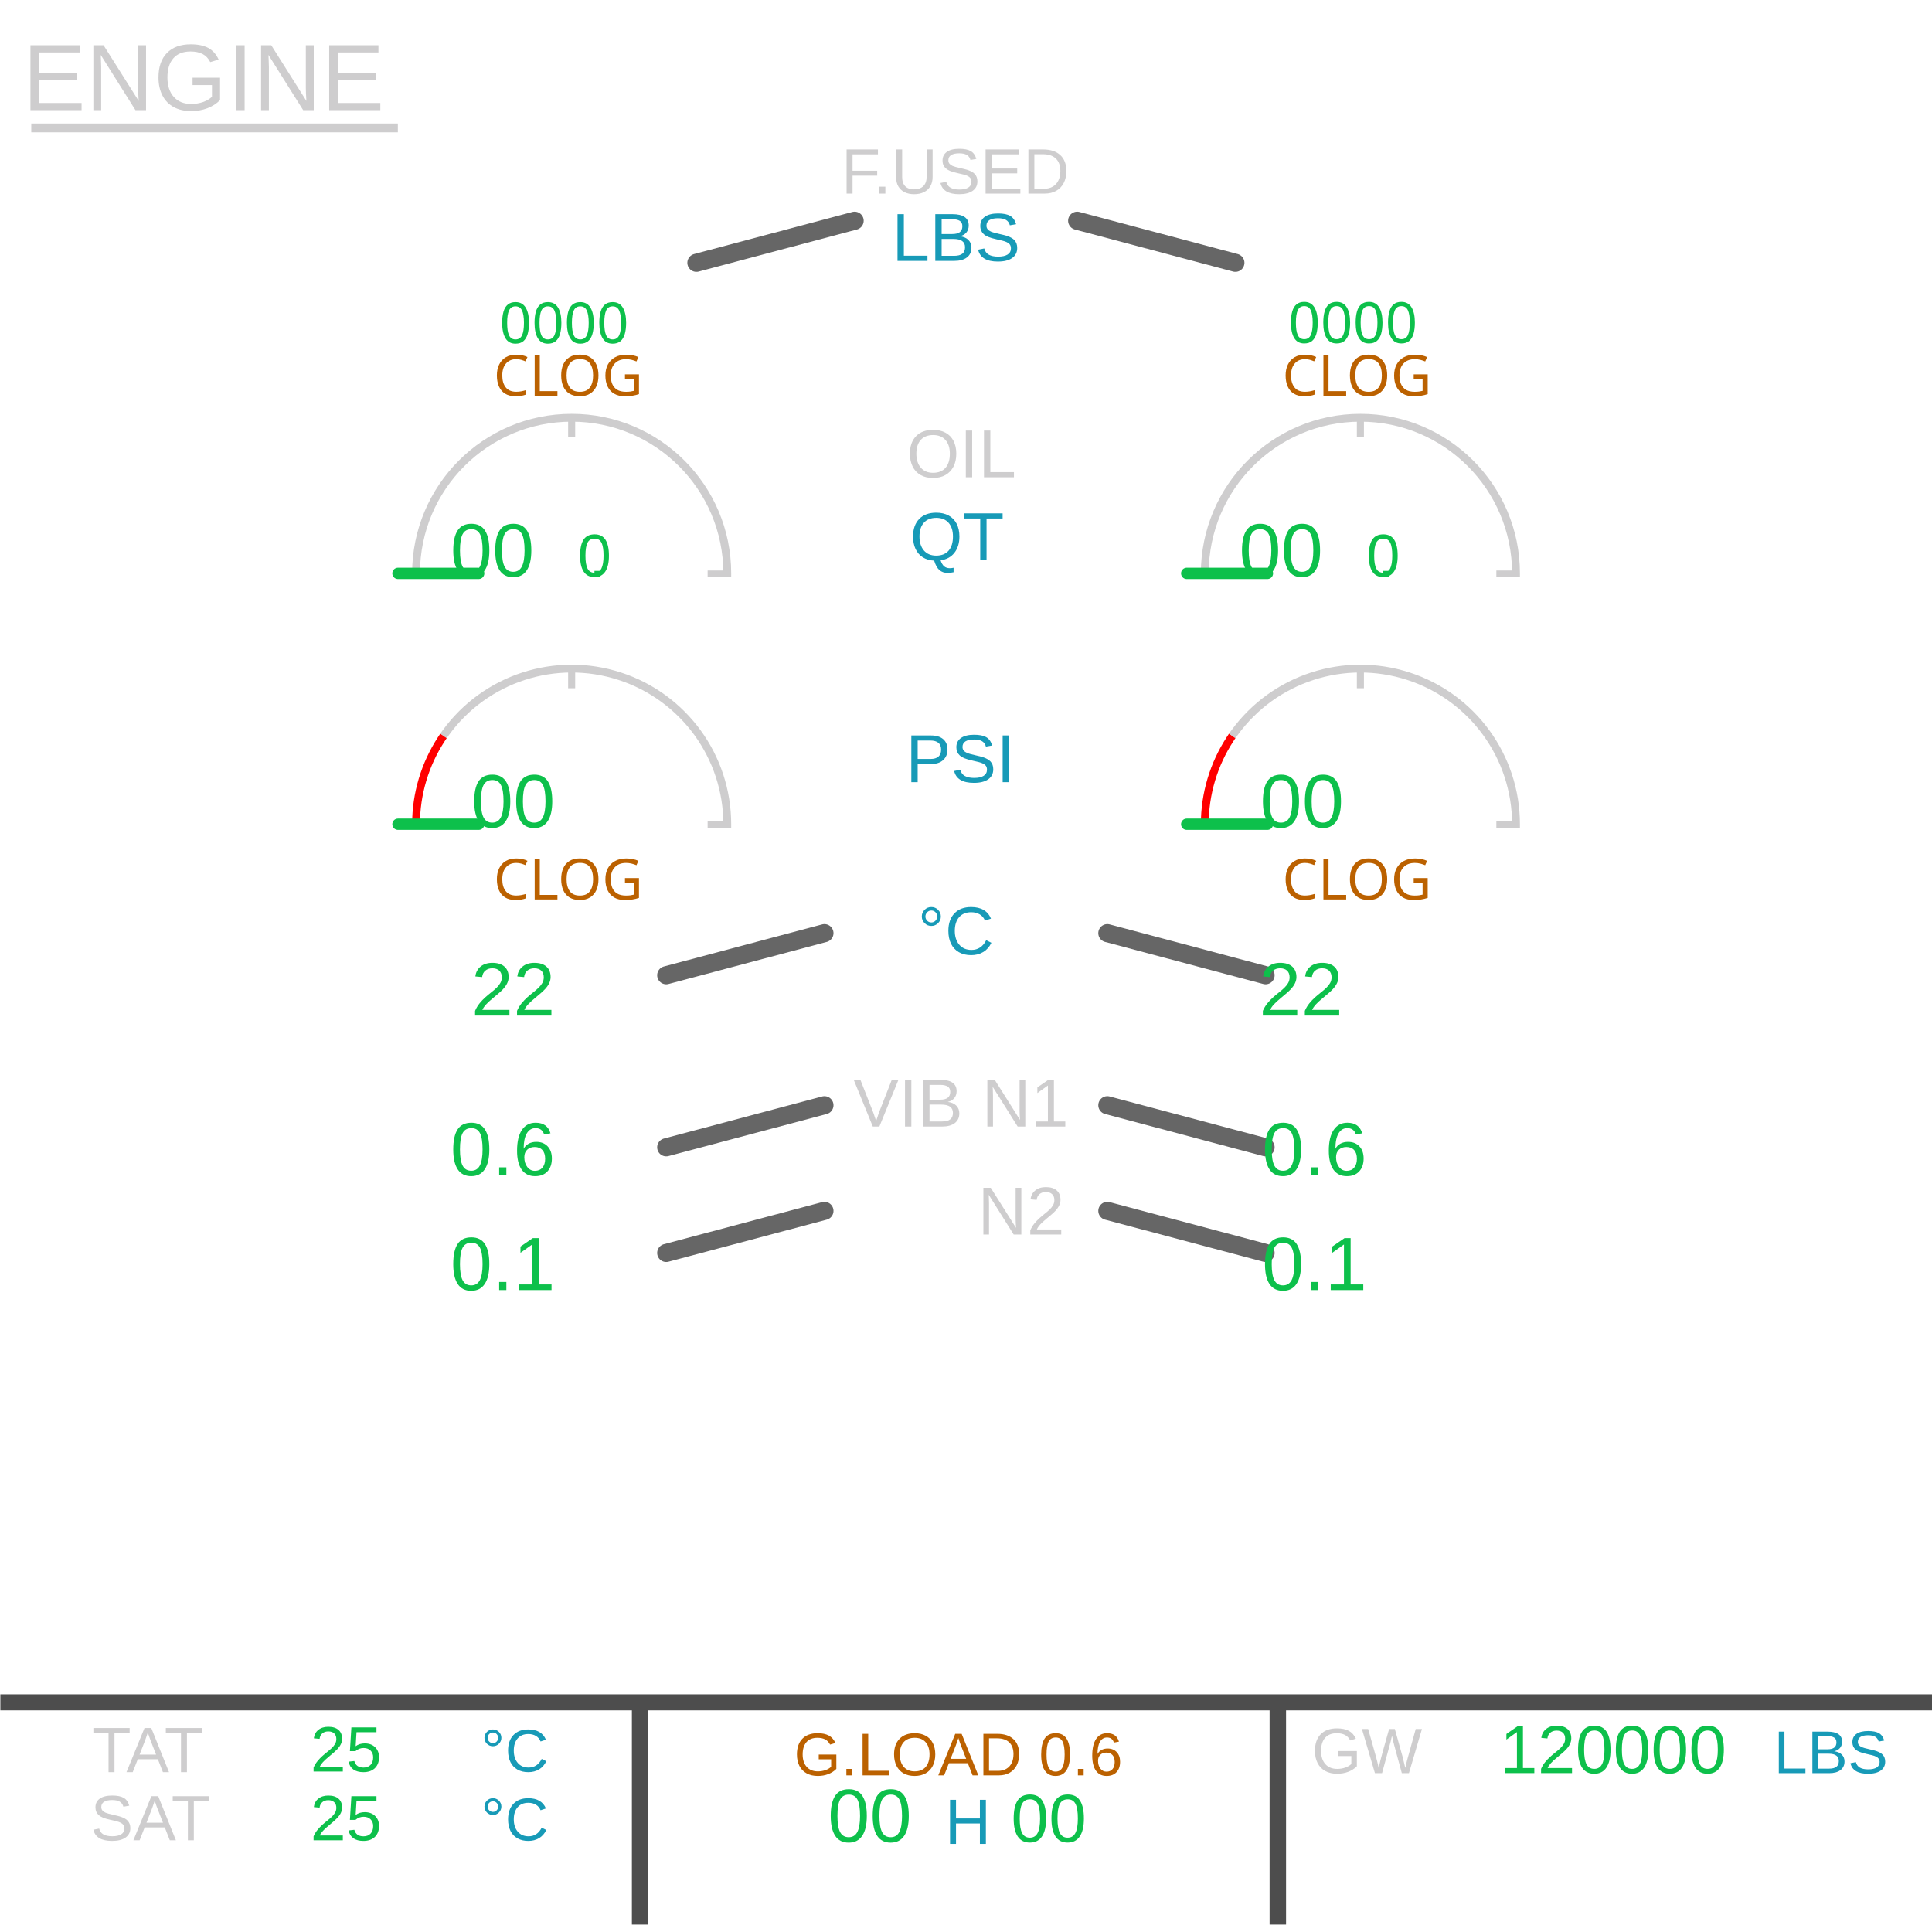
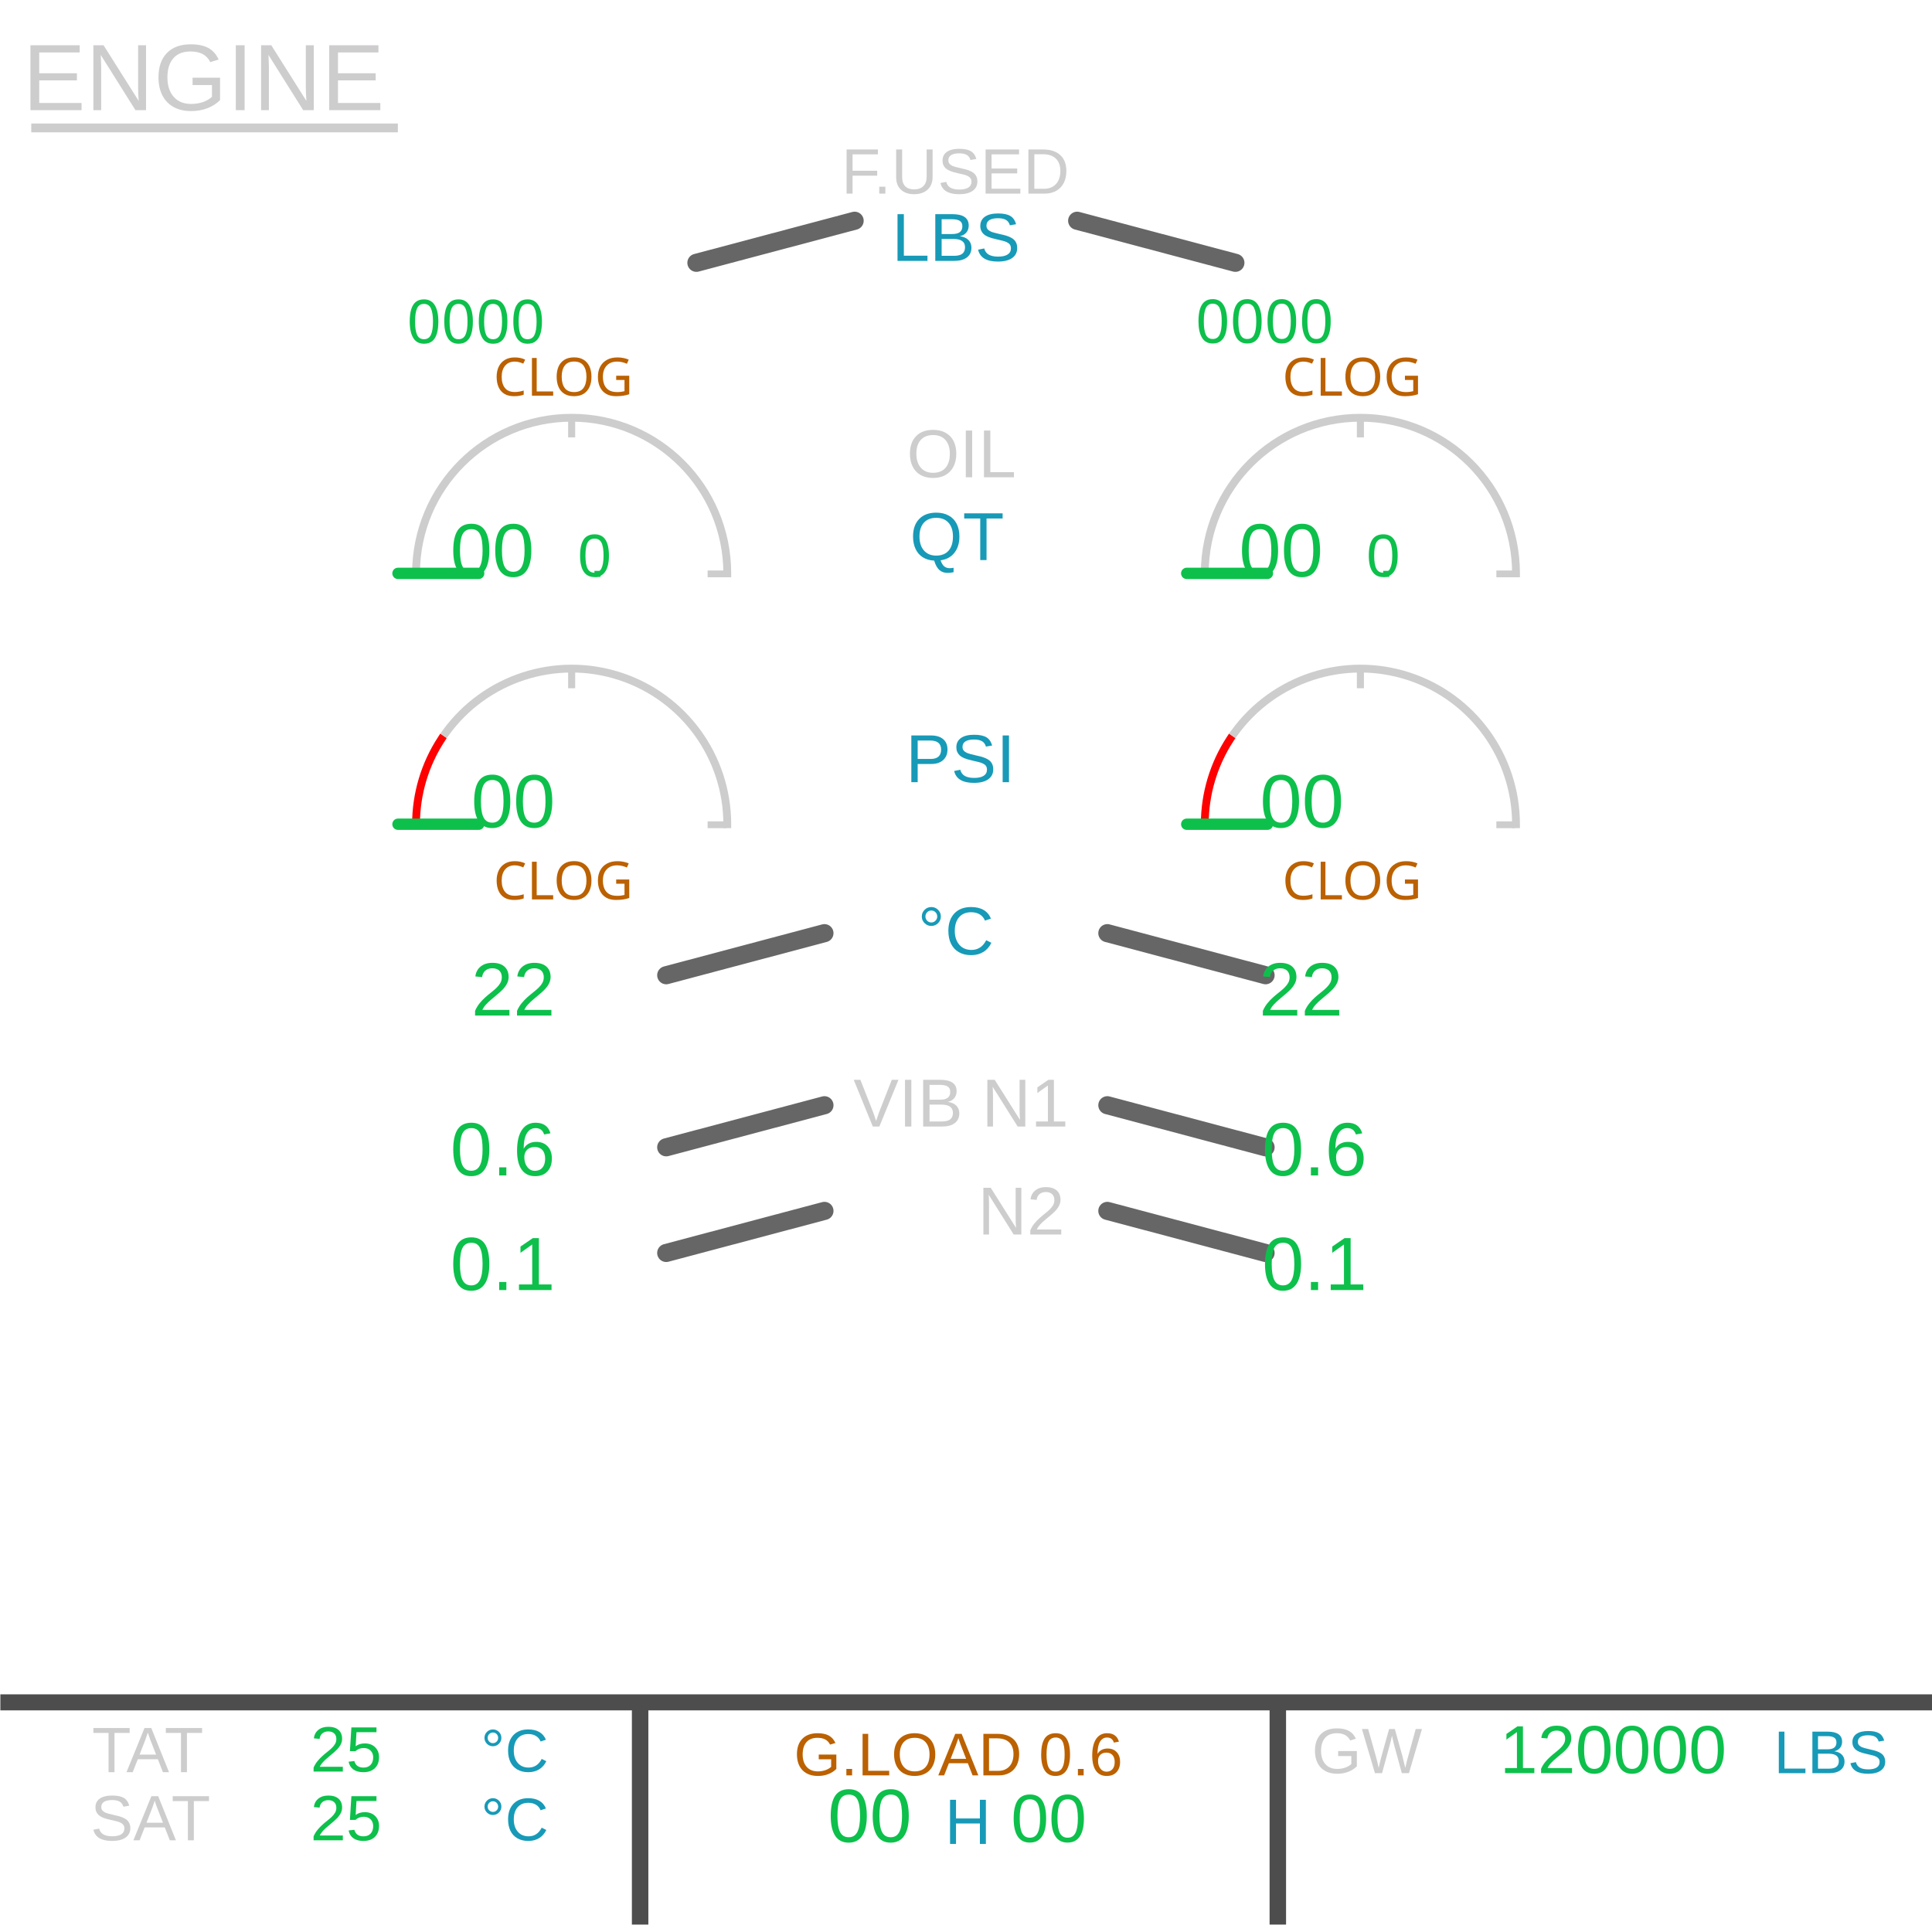
<svg xmlns="http://www.w3.org/2000/svg" width="1024pt" height="1024pt" viewBox="0 0 1024 1024" version="1.1" id="svg2">
  <defs id="defs373" />
  <g id="g913">
    <rect y="898.036" x="0.192" height="8.497" width="1023.902" id="rect3952" style="fill:#4d4d4d;fill-opacity:1" />
    <rect y="902.733" x="334.912" height="117.34" width="8.725" id="rect3956" style="fill:#4d4d4d;fill-opacity:1" />
    <rect style="fill:#4d4d4d;fill-opacity:1" id="rect4168" width="8.725" height="117.34" x="672.912" y="902.733" />
  </g>
  <text xml:space="preserve" style="font-style:normal;font-weight:normal;line-height:0%;font-family:'Liberation Sans';letter-spacing:0px;word-spacing:0px;fill:#179ab7;fill-opacity:1;stroke:none;stroke-width:1px;stroke-linecap:butt;stroke-linejoin:miter;stroke-opacity:1" x="500.752" y="977.318" id="text6232">
    <tspan id="tspan3726-1-4-5-7" x="500.752" y="977.318" style="font-style:normal;font-variant:normal;font-weight:normal;font-stretch:normal;font-size:34px;line-height:1.25;font-family:'Liberation Sans';-inkscape-font-specification:'Liberation Sans';fill:#179ab7;fill-opacity:1">H</tspan>
  </text>
  <text xml:space="preserve" style="font-style:normal;font-weight:normal;line-height:0%;font-family:'Liberation Sans';letter-spacing:0px;word-spacing:0px;fill:#179ab7;fill-opacity:1;stroke:none;stroke-width:1px;stroke-linecap:butt;stroke-linejoin:miter;stroke-opacity:1" x="254.868" y="938.986" id="text6233">
    <tspan id="tspan3726-1-4-5-3" x="254.868" y="938.986" style="font-style:normal;font-variant:normal;font-weight:normal;font-stretch:normal;font-size:32px;line-height:1.25;font-family:'Liberation Sans';-inkscape-font-specification:'Liberation Sans';fill:#179ab7;fill-opacity:1">°C</tspan>
  </text>
  <text xml:space="preserve" style="font-style:normal;font-weight:normal;line-height:0%;font-family:'Liberation Sans';letter-spacing:0px;word-spacing:0px;fill:#179ab7;fill-opacity:1;stroke:none;stroke-width:1px;stroke-linecap:butt;stroke-linejoin:miter;stroke-opacity:1" x="940.18" y="939.824" id="GW-weight-unit">
    <tspan id="tspan3726-1-4-5-7-7" x="940.18" y="939.824" style="font-style:normal;font-variant:normal;font-weight:normal;font-stretch:normal;font-size:32px;line-height:1.25;font-family:'Liberation Sans';-inkscape-font-specification:'Liberation Sans';fill:#179ab7;fill-opacity:1">LBS</tspan>
  </text>
  <text xml:space="preserve" style="font-style:normal;font-weight:normal;line-height:0%;font-family:'Liberation Sans';letter-spacing:0px;word-spacing:0px;fill:#000000;fill-opacity:1;stroke:none;stroke-width:1px;stroke-linecap:butt;stroke-linejoin:miter;stroke-opacity:1" x="695.25" y="939.804" id="text3912">
    <tspan id="tspan3914" x="695.25" y="939.804" style="font-style:normal;font-variant:normal;font-weight:normal;font-stretch:normal;font-size:34px;line-height:1.25;font-family:'Liberation Sans';-inkscape-font-specification:'Liberation Sans';fill:#cecdce">GW</tspan>
  </text>
  <text xml:space="preserve" style="font-style:normal;font-weight:normal;line-height:0%;font-family:'Liberation Sans';letter-spacing:0px;word-spacing:0px;fill:#000000;fill-opacity:1;stroke:none;stroke-width:1px;stroke-linecap:butt;stroke-linejoin:miter;stroke-opacity:1" x="48.732" y="939.298" id="text6235">
    <tspan id="tspan3914-9" x="48.732" y="939.298" style="font-style:normal;font-variant:normal;font-weight:normal;font-stretch:normal;font-size:34px;line-height:1.25;font-family:'Liberation Sans';-inkscape-font-specification:'Liberation Sans';fill:#cecdce">TAT</tspan>
  </text>
  <text xml:space="preserve" style="font-style:normal;font-weight:normal;line-height:0%;font-family:'Liberation Sans';letter-spacing:0px;word-spacing:0px;fill:#000000;fill-opacity:1;stroke:none;stroke-width:1px;stroke-linecap:butt;stroke-linejoin:miter;stroke-opacity:1" x="47.952" y="975.403" id="text6236">
    <tspan id="tspan3914-9-4" x="47.952" y="975.403" style="font-style:normal;font-variant:normal;font-weight:normal;font-stretch:normal;font-size:34px;line-height:1.25;font-family:'Liberation Sans';-inkscape-font-specification:'Liberation Sans';fill:#cecdce">SAT</tspan>
  </text>
  <text xml:space="preserve" style="font-style:normal;font-weight:normal;line-height:0%;font-family:'Liberation Sans';text-align:end;letter-spacing:0px;word-spacing:0px;text-anchor:end;fill:#000000;fill-opacity:1;stroke:none;stroke-width:1px;stroke-linecap:butt;stroke-linejoin:miter;stroke-opacity:1" x="212.326" y="938.966" id="TAT">
    <tspan id="tspan5151-5-7-1" x="212.326" y="938.966" style="font-style:normal;font-variant:normal;font-weight:normal;font-stretch:normal;font-size:34px;line-height:1.25;font-family:'Liberation Sans';-inkscape-font-specification:'Liberation Sans';text-align:end;text-anchor:end;fill:#0dc04b">25</tspan>
  </text>
  <text xml:space="preserve" style="font-style:normal;font-weight:normal;line-height:0%;font-family:'Liberation Sans';text-align:end;letter-spacing:0px;word-spacing:0px;text-anchor:end;fill:#000000;fill-opacity:1;stroke:none;stroke-width:1px;stroke-linecap:butt;stroke-linejoin:miter;stroke-opacity:1" x="212.326" y="975.404" id="SAT">
    <tspan id="tspan5151-5-7-1-0" x="212.326" y="975.404" style="font-style:normal;font-variant:normal;font-weight:normal;font-stretch:normal;font-size:34px;line-height:1.25;font-family:'Liberation Sans';-inkscape-font-specification:'Liberation Sans';text-align:end;text-anchor:end;fill:#0dc04b">25</tspan>
  </text>
  <text xml:space="preserve" style="font-style:normal;font-weight:normal;line-height:0%;font-family:'Liberation Sans';text-align:end;letter-spacing:0px;word-spacing:0px;text-anchor:end;fill:#000000;fill-opacity:1;stroke:none;stroke-width:1px;stroke-linecap:butt;stroke-linejoin:miter;stroke-opacity:1" x="925.09" y="939.785" id="GW">
    <tspan id="tspan5151-5-7-1-9" x="925.09" y="939.785" style="font-style:normal;font-variant:normal;font-weight:normal;font-stretch:normal;font-size:36px;line-height:1.25;font-family:'Liberation Sans';-inkscape-font-specification:'Liberation Sans';text-align:end;text-anchor:end;fill:#0dc04b">120000</tspan>
  </text>
  <text id="text4170" y="975.424" x="254.868" style="font-style:normal;font-weight:normal;line-height:0%;font-family:'Liberation Sans';letter-spacing:0px;word-spacing:0px;fill:#179ab7;fill-opacity:1;stroke:none;stroke-width:1px;stroke-linecap:butt;stroke-linejoin:miter;stroke-opacity:1" xml:space="preserve">
    <tspan style="font-style:normal;font-variant:normal;font-weight:normal;font-stretch:normal;font-size:32px;line-height:1.25;font-family:'Liberation Sans';-inkscape-font-specification:'Liberation Sans';fill:#179ab7;fill-opacity:1" y="975.424" x="254.868" id="tspan4172">°C</tspan>
  </text>
  <text id="UTCh" y="976.252" x="465.991" style="font-style:normal;font-weight:normal;line-height:0%;font-family:'Liberation Sans';text-align:center;letter-spacing:0px;word-spacing:0px;text-anchor:middle;fill:#000000;fill-opacity:1;stroke:none;stroke-width:1px;stroke-linecap:butt;stroke-linejoin:miter;stroke-opacity:1" xml:space="preserve">
    <tspan style="font-style:normal;font-variant:normal;font-weight:normal;font-stretch:normal;font-size:40px;line-height:1.25;font-family:'Liberation Sans';-inkscape-font-specification:'Liberation Sans';text-align:center;text-anchor:middle;fill:#0dc04b" y="976.252" x="465.991" id="tspan4176">00</tspan>
  </text>
  <text xml:space="preserve" style="font-style:normal;font-weight:normal;line-height:0%;font-family:'Liberation Sans';text-align:center;letter-spacing:0px;word-spacing:0px;text-anchor:middle;fill:#000000;fill-opacity:1;stroke:none;stroke-width:1px;stroke-linecap:butt;stroke-linejoin:miter;stroke-opacity:1" x="560.885" y="976.252" id="UTCm">
    <tspan id="tspan4180" x="560.885" y="976.252" style="font-style:normal;font-variant:normal;font-weight:normal;font-stretch:normal;font-size:36px;line-height:1.25;font-family:'Liberation Sans';-inkscape-font-specification:'Liberation Sans';text-align:center;text-anchor:middle;fill:#0dc04b">00</tspan>
  </text>
  <text xml:space="preserve" style="font-style:normal;font-weight:normal;line-height:0%;font-family:'Liberation Sans';text-align:center;letter-spacing:0px;word-spacing:0px;text-anchor:middle;fill:#000000;fill-opacity:1;stroke:none;stroke-width:1px;stroke-linecap:butt;stroke-linejoin:miter;stroke-opacity:1" x="512.932" y="940.985" id="GLoad">
    <tspan id="tspan861" x="512.932" y="940.985" style="font-style:normal;font-variant:normal;font-weight:normal;font-stretch:normal;font-size:32px;line-height:1.25;font-family:'Liberation Sans';-inkscape-font-specification:'Liberation Sans';text-align:center;text-anchor:middle;fill:#bb6100;fill-opacity:1">G.LOAD 0.6</tspan>
  </text>
  <text xml:space="preserve" style="font-style:normal;font-weight:normal;line-height:0%;font-family:'Liberation Sans';letter-spacing:0px;word-spacing:0px;fill:#000000;fill-opacity:1;stroke:none;stroke-width:1px;stroke-linecap:butt;stroke-linejoin:miter;stroke-opacity:1" x="112.878" y="58.393" id="PageTitleENG">
    <tspan id="tspan3716" x="112.878" y="58.393" style="font-style:normal;font-variant:normal;font-weight:normal;font-stretch:normal;font-size:50px;line-height:1.25;font-family:'Liberation Sans';-inkscape-font-specification:'Liberation Sans';text-align:center;text-anchor:middle;fill:#cecdce">ENGINE</tspan>
  </text>
  <rect style="fill:#cecdce;fill-opacity:1" id="PageTitleENG2" width="194.295" height="4.678" x="16.575" y="65.461" />
  <text xml:space="preserve" style="font-style:normal;font-weight:normal;line-height:0%;font-family:'Liberation Sans';letter-spacing:0px;word-spacing:0px;fill:#000000;fill-opacity:1;stroke:none;stroke-width:1px;stroke-linecap:butt;stroke-linejoin:miter;stroke-opacity:1" x="511.372" y="102.61" id="text3720">
    <tspan id="tspan3722" x="511.372" y="102.61" style="font-style:normal;font-variant:normal;font-weight:normal;font-stretch:normal;font-size:34px;line-height:1.25;font-family:'Liberation Sans';-inkscape-font-specification:'Liberation Sans';text-align:center;text-anchor:middle;fill:#cecdce">F.USED</tspan>
  </text>
  <text xml:space="preserve" style="font-style:normal;font-weight:normal;line-height:0%;font-family:'Liberation Sans';letter-spacing:0px;word-spacing:0px;fill:#179ab7;fill-opacity:1;stroke:none;stroke-width:1px;stroke-linecap:butt;stroke-linejoin:miter;stroke-opacity:1" x="511.772" y="138.278" id="Fused-weight-unit">
    <tspan id="tspan3734" x="511.772" y="138.278" style="font-style:normal;font-variant:normal;font-weight:normal;font-stretch:normal;font-size:36px;line-height:1.25;font-family:'Liberation Sans';-inkscape-font-specification:'Liberation Sans';text-align:center;text-anchor:middle;fill:#179ab7;fill-opacity:1">LBS</tspan>
  </text>
  <text xml:space="preserve" style="font-style:normal;font-weight:normal;line-height:0%;font-family:'Liberation Sans';letter-spacing:0px;word-spacing:0px;fill:#179ab7;fill-opacity:1;stroke:none;stroke-width:1px;stroke-linecap:butt;stroke-linejoin:miter;stroke-opacity:1" x="486.434" y="505.889" id="text4945">
    <tspan id="tspan3726-1-4-5-3-5" x="486.434" y="505.889" style="font-style:normal;font-variant:normal;font-weight:normal;font-stretch:normal;font-size:36px;line-height:1.25;font-family:'Liberation Sans';-inkscape-font-specification:'Liberation Sans';fill:#179ab7;fill-opacity:1">°C</tspan>
  </text>
  <text xml:space="preserve" style="font-style:normal;font-weight:normal;line-height:0%;font-family:'Liberation Sans';letter-spacing:0px;word-spacing:0px;fill:#16699a;fill-opacity:1;stroke:none;stroke-width:1px;stroke-linecap:butt;stroke-linejoin:miter;stroke-opacity:1" x="514.361" y="597.088" id="text5432">
    <tspan id="tspan3726-1-4-5-3-5-2" x="514.361" y="597.088" style="font-style:normal;font-variant:normal;font-weight:normal;font-stretch:normal;font-size:36px;line-height:1.25;font-family:'Liberation Sans';-inkscape-font-specification:'Liberation Sans';text-align:center;text-anchor:middle;fill:#cecdce">VIB N1</tspan>
  </text>
  <text xml:space="preserve" style="font-style:normal;font-weight:normal;line-height:0%;font-family:'Liberation Sans';text-align:end;letter-spacing:0px;word-spacing:0px;text-anchor:end;fill:#000000;fill-opacity:1;stroke:none;stroke-width:1px;stroke-linecap:butt;stroke-linejoin:miter;stroke-opacity:1" x="546.273" y="654.329" id="text4425">
    <tspan id="tspan4427" x="546.273" y="654.329" style="font-size:36px;line-height:1.25;text-align:center;text-anchor:middle;fill:#cecdce">N2</tspan>
  </text>
  <text xml:space="preserve" style="font-style:normal;font-weight:normal;line-height:0%;font-family:'Liberation Sans';letter-spacing:0px;word-spacing:0px;fill:#179ab7;fill-opacity:1;stroke:none;stroke-width:1px;stroke-linecap:butt;stroke-linejoin:miter;stroke-opacity:1" x="480.076" y="414.577" id="text5112">
    <tspan id="tspan3726-1-4-5-3-5-9" x="480.076" y="414.577" style="font-style:normal;font-variant:normal;font-weight:normal;font-stretch:normal;font-size:36px;line-height:1.25;font-family:'Liberation Sans';-inkscape-font-specification:'Liberation Sans';fill:#179ab7;fill-opacity:1">PSI</tspan>
  </text>
  <text xml:space="preserve" style="font-style:normal;font-weight:normal;line-height:0%;font-family:'Liberation Sans';letter-spacing:0px;word-spacing:0px;fill:#179ab7;fill-opacity:1;stroke:none;stroke-width:1px;stroke-linecap:butt;stroke-linejoin:miter;stroke-opacity:1" x="482.232" y="296.856" id="Fused-oil-unit">
    <tspan id="tspan3726-1-4-5-3-5-9-4" x="482.232" y="296.856" style="font-style:normal;font-variant:normal;font-weight:normal;font-stretch:normal;font-size:36px;line-height:1.25;font-family:'Liberation Sans';-inkscape-font-specification:'Liberation Sans';fill:#179ab7;fill-opacity:1">QT</tspan>
  </text>
  <text xml:space="preserve" style="font-style:normal;font-weight:normal;line-height:0%;font-family:'Liberation Sans';text-align:center;letter-spacing:0px;word-spacing:0px;text-anchor:middle;fill:#000000;fill-opacity:1;stroke:none;stroke-width:1px;stroke-linecap:butt;stroke-linejoin:miter;stroke-opacity:1" x="500" y="284" id="text4476">
    <tspan id="tspan4478" x="504.438" y="284" style="font-size:32px;line-height:1.25"> </tspan>
  </text>
  <text xml:space="preserve" style="font-style:normal;font-weight:normal;line-height:0%;font-family:'Liberation Sans';letter-spacing:0px;word-spacing:0px;fill:#16699a;fill-opacity:1;stroke:none;stroke-width:1px;stroke-linecap:butt;stroke-linejoin:miter;stroke-opacity:1" x="480.577" y="252.976" id="text5116">
    <tspan id="tspan3726-1-4-5-3-5-9-4-4" x="480.577" y="252.976" style="font-style:normal;font-variant:normal;font-weight:normal;font-stretch:normal;font-size:36px;line-height:1.25;font-family:'Liberation Sans';-inkscape-font-specification:'Liberation Sans';fill:#cecdce">OIL</tspan>
  </text>
  <text xml:space="preserve" style="font-style:normal;font-weight:normal;line-height:0%;font-family:'Liberation Sans';text-align:end;letter-spacing:0px;word-spacing:0px;text-anchor:end;fill:#000000;fill-opacity:1;stroke:none;stroke-width:1px;stroke-linecap:butt;stroke-linejoin:miter;stroke-opacity:1;font-size:40px" x="316.509" y="305.543" id="OilQT1">
    <tspan id="tspan5151-5" x="316.509" y="305.543" style="font-style:normal;font-variant:normal;font-weight:normal;font-stretch:normal;line-height:1.25;font-family:'Liberation Sans';-inkscape-font-specification:'Liberation Sans';text-align:end;text-anchor:end;fill:#0dc04b;font-size:40px">00</tspan>
  </text>
  <text id="OilQT1-decimal" y="305.543" x="328.44" style="font-style:normal;font-weight:normal;line-height:0%;font-family:'Liberation Sans';text-align:end;letter-spacing:0px;word-spacing:0px;text-anchor:end;fill:#000000;fill-opacity:1;stroke:none;stroke-width:1px;stroke-linecap:butt;stroke-linejoin:miter;stroke-opacity:1;font-size:32px" xml:space="preserve">
    <tspan style="font-style:normal;font-variant:normal;font-weight:normal;font-stretch:normal;line-height:1.25;font-family:'Liberation Sans';-inkscape-font-specification:'Liberation Sans';text-align:center;text-anchor:middle;fill:#0dc04b;font-size:32px" y="305.543" x="328.44" id="tspan4640">0</tspan>
  </text>
  <rect style="color:#000000;clip-rule:nonzero;display:inline;overflow:visible;visibility:visible;opacity:1;isolation:auto;mix-blend-mode:normal;color-interpolation:sRGB;color-interpolation-filters:linearRGB;solid-color:#000000;solid-opacity:1;fill:#0dc04b;fill-opacity:1;fill-rule:nonzero;stroke:none;stroke-width:6.25;stroke-linecap:butt;stroke-linejoin:miter;stroke-miterlimit:4;stroke-dasharray:none;stroke-dashoffset:0;stroke-opacity:1;color-rendering:auto;image-rendering:auto;shape-rendering:auto;text-rendering:auto;enable-background:accumulate" id="rect4642" width="3.2" height="3.2" x="315.074" y="302.57" />
  <text xml:space="preserve" style="font-style:normal;font-weight:normal;line-height:0%;font-family:'Liberation Sans';text-align:end;letter-spacing:0px;word-spacing:0px;text-anchor:end;fill:#000000;fill-opacity:1;stroke:none;stroke-width:1px;stroke-linecap:butt;stroke-linejoin:miter;stroke-opacity:1;font-size:40px" x="327.609" y="438.507" id="OilPSI1">
    <tspan id="tspan5151-5-8" x="327.609" y="438.507" style="font-style:normal;font-variant:normal;font-weight:normal;font-stretch:normal;line-height:1.25;font-family:'Liberation Sans';-inkscape-font-specification:'Liberation Sans';text-align:end;text-anchor:end;fill:#0dc04b;font-size:40px">00</tspan>
  </text>
  <text id="OilQT2" y="305.543" x="734.554" style="font-style:normal;font-weight:normal;line-height:0%;font-family:'Liberation Sans';text-align:end;letter-spacing:0px;word-spacing:0px;text-anchor:end;fill:#000000;fill-opacity:1;stroke:none;stroke-width:1px;stroke-linecap:butt;stroke-linejoin:miter;stroke-opacity:1;font-size:40px" xml:space="preserve">
    <tspan style="font-style:normal;font-variant:normal;font-weight:normal;font-stretch:normal;line-height:1.25;font-family:'Liberation Sans';-inkscape-font-specification:'Liberation Sans';text-align:end;text-anchor:end;fill:#0dc04b;font-size:40px" y="305.543" x="734.554" id="tspan4799">00</tspan>
  </text>
  <text xml:space="preserve" style="font-style:normal;font-weight:normal;line-height:0%;font-family:'Liberation Sans';text-align:end;letter-spacing:0px;word-spacing:0px;text-anchor:end;fill:#000000;fill-opacity:1;stroke:none;stroke-width:1px;stroke-linecap:butt;stroke-linejoin:miter;stroke-opacity:1;font-size:32px" x="746.484" y="305.543" id="OilQT2-decimal">
    <tspan id="tspan4803" x="746.484" y="305.543" style="font-style:normal;font-variant:normal;font-weight:normal;font-stretch:normal;line-height:1.25;font-family:'Liberation Sans';-inkscape-font-specification:'Liberation Sans';text-align:center;text-anchor:middle;fill:#0dc04b;font-size:32px">0</tspan>
  </text>
  <rect y="302.57" x="733.118" height="3.2" width="3.2" id="rect4805" style="color:#000000;clip-rule:nonzero;display:inline;overflow:visible;visibility:visible;opacity:1;isolation:auto;mix-blend-mode:normal;color-interpolation:sRGB;color-interpolation-filters:linearRGB;solid-color:#000000;solid-opacity:1;fill:#0dc04b;fill-opacity:1;fill-rule:nonzero;stroke:none;stroke-width:6.25;stroke-linecap:butt;stroke-linejoin:miter;stroke-miterlimit:4;stroke-dasharray:none;stroke-dashoffset:0;stroke-opacity:1;color-rendering:auto;image-rendering:auto;shape-rendering:auto;text-rendering:auto;enable-background:accumulate" />
  <text id="OilPSI2" y="438.507" x="745.653" style="font-style:normal;font-weight:normal;line-height:0%;font-family:'Liberation Sans';text-align:end;letter-spacing:0px;word-spacing:0px;text-anchor:end;fill:#000000;fill-opacity:1;stroke:none;stroke-width:1px;stroke-linecap:butt;stroke-linejoin:miter;stroke-opacity:1;font-size:40px" xml:space="preserve">
    <tspan style="font-style:normal;font-variant:normal;font-weight:normal;font-stretch:normal;line-height:1.25;font-family:'Liberation Sans';-inkscape-font-specification:'Liberation Sans';text-align:end;text-anchor:end;fill:#0dc04b;font-size:40px" y="438.507" x="745.653" id="tspan4809">00</tspan>
  </text>
  <path style="fill:#999999;fill-opacity:1;fill-rule:evenodd;stroke:#666666;stroke-width:9.6;stroke-linecap:round;stroke-linejoin:miter;stroke-miterlimit:4;stroke-dasharray:none;stroke-opacity:1" d="m 369.11,139.292 83.863,-22.293" id="path4228" />
  <path id="path4230" d="m 654.781,139.292 -83.863,-22.293" style="fill:#999999;fill-opacity:1;fill-rule:evenodd;stroke:#666666;stroke-width:9.6;stroke-linecap:round;stroke-linejoin:miter;stroke-miterlimit:4;stroke-dasharray:none;stroke-opacity:1" />
  <path id="path4232" d="m 353.11,608.092 83.863,-22.293" style="fill:#999999;fill-opacity:1;fill-rule:evenodd;stroke:#666666;stroke-width:9.6;stroke-linecap:round;stroke-linejoin:miter;stroke-miterlimit:4;stroke-dasharray:none;stroke-opacity:1" />
  <path style="fill:#999999;fill-opacity:1;fill-rule:evenodd;stroke:#666666;stroke-width:9.6;stroke-linecap:round;stroke-linejoin:miter;stroke-miterlimit:4;stroke-dasharray:none;stroke-opacity:1" d="m 670.781,608.092 -83.863,-22.293" id="path4234" />
  <path style="fill:#999999;fill-opacity:1;fill-rule:evenodd;stroke:#666666;stroke-width:9.6;stroke-linecap:round;stroke-linejoin:miter;stroke-miterlimit:4;stroke-dasharray:none;stroke-opacity:1" d="m 353.11,664.092 83.863,-22.293" id="path4236" />
  <path id="path4238" d="m 670.781,664.092 -83.863,-22.293" style="fill:#999999;fill-opacity:1;fill-rule:evenodd;stroke:#666666;stroke-width:9.6;stroke-linecap:round;stroke-linejoin:miter;stroke-miterlimit:4;stroke-dasharray:none;stroke-opacity:1" />
  <path id="path4240" d="m 353.11,516.892 83.863,-22.293" style="fill:#999999;fill-opacity:1;fill-rule:evenodd;stroke:#666666;stroke-width:9.6;stroke-linecap:round;stroke-linejoin:miter;stroke-miterlimit:4;stroke-dasharray:none;stroke-opacity:1" />
  <path style="fill:#999999;fill-opacity:1;fill-rule:evenodd;stroke:#666666;stroke-width:9.6;stroke-linecap:round;stroke-linejoin:miter;stroke-miterlimit:4;stroke-dasharray:none;stroke-opacity:1" d="m 670.781,516.892 -83.863,-22.293" id="path4242" />
  <path style="fill:none;fill-opacity:1;fill-rule:nonzero;stroke:#cecdce;stroke-width:4.153;stroke-linecap:square;stroke-linejoin:miter;stroke-miterlimit:4;stroke-dasharray:none;stroke-opacity:1;paint-order:fill markers stroke" d="m 220.508,303.896 c 0,-45.553 36.928,-82.482 82.482,-82.482 45.553,0 82.482,36.928 82.482,82.482" id="OilQT1-scale" />
  <g id="OilQT1-scaletick" transform="matrix(1.0382,0,0,1.0382,-21.39304,-49.17481)" style="stroke:#cecdce;stroke-opacity:1">
    <path id="path4328" d="m 312.448,261.185 0,9.476" style="fill:none;stroke:#cecdce;stroke-width:3.6;stroke-linecap:butt;stroke-linejoin:miter;stroke-miterlimit:4;stroke-dasharray:none;stroke-opacity:1" />
    <path style="fill:none;stroke:#cecdce;stroke-width:3.6;stroke-linecap:butt;stroke-linejoin:miter;stroke-miterlimit:4;stroke-dasharray:none;stroke-opacity:1" d="m 233.556,340.277 9.476,0" id="path4336" />
    <path style="fill:none;stroke:#cecdce;stroke-width:3.468;stroke-linecap:butt;stroke-linejoin:miter;stroke-miterlimit:4;stroke-dasharray:none;stroke-opacity:1" d="m 391.339,340.344 -9.476,0" id="path4338" />
  </g>
  <path id="OilQT1-needle" d="m 210.935,303.897 42.779,0" style="fill:#001104;fill-opacity:0.329;stroke:#0dc04b;stroke-width:6;stroke-linecap:round;stroke-linejoin:miter;stroke-miterlimit:4;stroke-dasharray:none;stroke-opacity:1" />
  <path style="fill:none;fill-opacity:1;fill-rule:nonzero;stroke:#cecdce;stroke-width:4.153;stroke-linecap:square;stroke-linejoin:miter;stroke-miterlimit:4;stroke-dasharray:none;stroke-opacity:1;paint-order:fill markers stroke" d="m 638.556,303.896 c 0,-45.553 36.928,-82.482 82.482,-82.482 45.553,0 82.482,36.928 82.482,82.482" id="OilQT2-scale" />
  <g style="stroke:#cecdce;stroke-opacity:1" transform="matrix(1.0382,0,0,1.0382,396.6542,-49.17481)" id="OilQT2-scaletick">
    <path style="fill:none;stroke:#cecdce;stroke-width:3.6;stroke-linecap:butt;stroke-linejoin:miter;stroke-miterlimit:4;stroke-dasharray:none;stroke-opacity:1" d="m 312.448,261.185 0,9.476" id="path4224" />
    <path id="path4226" d="m 233.556,340.277 9.476,0" style="fill:none;stroke:#cecdce;stroke-width:3.6;stroke-linecap:butt;stroke-linejoin:miter;stroke-miterlimit:4;stroke-dasharray:none;stroke-opacity:1" />
    <path id="path4229" d="m 391.339,340.344 -9.476,0" style="fill:none;stroke:#cecdce;stroke-width:3.468;stroke-linecap:butt;stroke-linejoin:miter;stroke-miterlimit:4;stroke-dasharray:none;stroke-opacity:1" />
  </g>
  <path style="fill:#001104;fill-opacity:0.329;stroke:#0dc04b;stroke-width:6;stroke-linecap:round;stroke-linejoin:miter;stroke-miterlimit:4;stroke-dasharray:none;stroke-opacity:1" d="m 628.982,303.897 42.779,0" id="OilQT2-needle" />
  <path style="fill:none;fill-opacity:1;fill-rule:nonzero;stroke:#ff0000;stroke-width:4.153;stroke-linecap:square;stroke-linejoin:miter;stroke-miterlimit:4;stroke-dasharray:none;stroke-opacity:1;paint-order:fill markers stroke" d="m 220.508,436.86 c 0,-16.037 4.675,-31.725 13.452,-45.146" id="OilPSI1-scale2" />
  <path style="fill:none;fill-opacity:1;fill-rule:nonzero;stroke:#cecdce;stroke-width:4.153;stroke-linecap:square;stroke-linejoin:miter;stroke-miterlimit:4;stroke-dasharray:none;stroke-opacity:1;paint-order:fill markers stroke" d="m 236.261,388.379 c 21.003,-28.909 58.233,-41.005 92.217,-29.963 33.984,11.042 56.993,42.712 56.993,78.445" id="OilPSI1-scale" />
  <g style="stroke:#cecdce;stroke-opacity:1" transform="matrix(1.0382,0,0,1.0382,-21.39304,83.78922)" id="OilPSI1-scaletick">
    <path style="fill:none;stroke:#cecdce;stroke-width:3.6;stroke-linecap:butt;stroke-linejoin:miter;stroke-miterlimit:4;stroke-dasharray:none;stroke-opacity:1" d="m 312.448,261.185 0,9.476" id="path4237" />
    <path id="path4239" d="m 233.556,340.277 9.476,0" style="fill:none;stroke:#ff0000;stroke-width:3.6;stroke-linecap:butt;stroke-linejoin:miter;stroke-miterlimit:4;stroke-dasharray:none;stroke-opacity:1" />
    <path id="path4241" d="m 391.339,340.344 -9.476,0" style="fill:none;stroke:#cecdce;stroke-width:3.468;stroke-linecap:butt;stroke-linejoin:miter;stroke-miterlimit:4;stroke-dasharray:none;stroke-opacity:1" />
  </g>
  <path style="fill:#001104;fill-opacity:0.329;stroke:#0dc04b;stroke-width:6;stroke-linecap:round;stroke-linejoin:miter;stroke-miterlimit:4;stroke-dasharray:none;stroke-opacity:1" d="m 210.935,436.861 42.779,0" id="OilPSI1-needle" />
  <path style="fill:none;fill-opacity:1;fill-rule:nonzero;stroke:#ff0000;stroke-width:4.153;stroke-linecap:square;stroke-linejoin:miter;stroke-miterlimit:4;stroke-dasharray:none;stroke-opacity:1;paint-order:fill markers stroke" d="m 638.556,436.86 c 0,-16.037 4.675,-31.725 13.452,-45.146" id="OilPSI2-scale2" />
  <path style="fill:none;fill-opacity:1;fill-rule:nonzero;stroke:#cecdce;stroke-width:4.153;stroke-linecap:square;stroke-linejoin:miter;stroke-miterlimit:4;stroke-dasharray:none;stroke-opacity:1;paint-order:fill markers stroke" d="m 654.308,388.379 c 21.003,-28.909 58.233,-41.005 92.217,-29.963 33.984,11.042 56.993,42.712 56.993,78.445" id="OilPSI2-scale" />
  <g id="OilPSI2-scaletick" transform="matrix(1.0382,0,0,1.0382,396.6542,83.78922)" style="stroke:#cecdce;stroke-opacity:1">
    <path id="path4255" d="m 312.448,261.185 0,9.476" style="fill:none;stroke:#cecdce;stroke-width:3.6;stroke-linecap:butt;stroke-linejoin:miter;stroke-miterlimit:4;stroke-dasharray:none;stroke-opacity:1" />
    <path style="fill:none;stroke:#ff0000;stroke-width:3.6;stroke-linecap:butt;stroke-linejoin:miter;stroke-miterlimit:4;stroke-dasharray:none;stroke-opacity:1" d="m 233.556,340.277 9.476,0" id="path4257" />
    <path style="fill:none;stroke:#cecdce;stroke-width:3.468;stroke-linecap:butt;stroke-linejoin:miter;stroke-miterlimit:4;stroke-dasharray:none;stroke-opacity:1" d="m 391.339,340.344 -9.476,0" id="path4259" />
  </g>
  <path id="OilPSI2-needle" d="m 628.982,436.861 42.779,0" style="fill:#001104;fill-opacity:0.329;stroke:#0dc04b;stroke-width:6;stroke-linecap:round;stroke-linejoin:miter;stroke-miterlimit:4;stroke-dasharray:none;stroke-opacity:1" />
-   <text xml:space="preserve" style="font-style:normal;font-weight:normal;font-size:12px;line-height:0%;font-family:sans-serif;letter-spacing:0px;word-spacing:0px;fill:#0dc04b;fill-opacity:1;stroke:none;stroke-width:0.75" x="264.691" y="181.873" id="FUEL-used-1" transform="scale(1.000002)">
-     <tspan id="tspan5830-5-2" x="264.691" y="181.873" style="font-size:30px;line-height:1.25;fill:#0dc04b;fill-opacity:1;stroke-width:0.75">0000</tspan>
+   <text xml:space="preserve" style="font-style:normal;font-weight:normal;font-size:32px;line-height:0%;font-family:sans-serif;letter-spacing:0px;word-spacing:0px;fill:#0dc04b;fill-opacity:1;stroke:none;stroke-width:0.75;text-anchor:middle;text-align:center" x="303.253" y="181.873" id="FUEL-used-1" transform="scale(1.000002)">
+     <tspan id="tspan5830-5-2" x="264.691" y="181.873" style="font-size:32px;line-height:1.25;fill:#0dc04b;fill-opacity:1;stroke-width:0.75;text-anchor:middle;text-align:center">0000</tspan>
  </text>
-   <text xml:space="preserve" style="font-style:normal;font-weight:normal;line-height:0%;font-family:sans-serif;letter-spacing:0px;word-spacing:0px;fill:#0dc04b;fill-opacity:1;stroke:none;stroke-width:0.75" x="682.742" y="181.749" id="FUEL-used-2">
-     <tspan id="tspan5830" x="682.742" y="181.749" style="font-size:30px;line-height:1.25;fill:#0dc04b;fill-opacity:1;stroke-width:0.75">0000</tspan>
+   <text xml:space="preserve" style="font-style:normal;font-weight:normal;font-size:32px;line-height:0%;font-family:sans-serif;letter-spacing:0px;word-spacing:0px;fill:#0dc04b;fill-opacity:1;stroke:none;stroke-width:0.75;text-anchor:middle;text-align:center" x="721.305" y="181.749" id="FUEL-used-2">
+     <tspan id="tspan5830" x="682.742" y="181.749" style="font-size:32px;line-height:1.25;fill:#0dc04b;fill-opacity:1;stroke-width:0.75;text-anchor:middle;text-align:center">0000</tspan>
  </text>
-   <text xml:space="preserve" style="font-style:normal;font-weight:normal;font-size:12px;line-height:0%;font-family:sans-serif;letter-spacing:0px;word-spacing:0px;fill:#bb6100;fill-opacity:1;stroke:none;stroke-width:0.75" x="679.579" y="209.711" id="FUEL-clog-2" transform="scale(0.9999988)">
-     <tspan id="tspan5830-2" x="679.579" y="209.711" style="font-size:30px;line-height:1.25;fill:#bb6100;fill-opacity:1;stroke-width:0.75">CLOG</tspan>
+   <text xml:space="preserve" style="font-style:normal;font-weight:normal;font-size:28px;line-height:0%;font-family:sans-serif;letter-spacing:0px;word-spacing:0px;fill:#bb6100;fill-opacity:1;stroke:none;stroke-width:0.75" x="679.579" y="209.711" id="FUEL-clog-2" transform="scale(0.9999988)">
+     <tspan id="tspan5830-2" x="679.579" y="209.711" style="line-height:1.25;fill:#bb6100;fill-opacity:1;stroke-width:0.75;font-size:28px">CLOG</tspan>
  </text>
-   <text transform="scale(0.9999988)" id="FUEL-clog-1" y="209.711" x="261.528" style="font-style:normal;font-weight:normal;font-size:12px;line-height:0%;font-family:sans-serif;letter-spacing:0px;word-spacing:0px;fill:#bb6100;fill-opacity:1;stroke:none;stroke-width:0.75" xml:space="preserve">
-     <tspan style="font-size:30px;line-height:1.25;fill:#bb6100;fill-opacity:1;stroke-width:0.75" y="209.711" x="261.528" id="tspan933">CLOG</tspan>
+   <text transform="scale(0.9999988)" id="FUEL-clog-1" y="209.711" x="261.528" style="font-style:normal;font-weight:normal;font-size:28px;line-height:0%;font-family:sans-serif;letter-spacing:0px;word-spacing:0px;fill:#bb6100;fill-opacity:1;stroke:none;stroke-width:0.75" xml:space="preserve">
+     <tspan style="line-height:1.25;fill:#bb6100;fill-opacity:1;stroke-width:0.75;font-size:28px" y="209.711" x="261.528" id="tspan933">CLOG</tspan>
  </text>
-   <text transform="scale(0.9999988)" id="OIL-clog-2" y="476.71" x="679.579" style="font-style:normal;font-weight:normal;font-size:12px;line-height:0%;font-family:sans-serif;letter-spacing:0px;word-spacing:0px;fill:#bb6100;fill-opacity:1;stroke:none;stroke-width:0.75" xml:space="preserve">
-     <tspan style="font-size:30px;line-height:1.25;fill:#bb6100;fill-opacity:1;stroke-width:0.75" y="476.71" x="679.579" id="tspan937">CLOG</tspan>
+   <text transform="scale(0.9999988)" id="OIL-clog-2" y="476.71" x="679.579" style="font-style:normal;font-weight:normal;font-size:28px;line-height:0%;font-family:sans-serif;letter-spacing:0px;word-spacing:0px;fill:#bb6100;fill-opacity:1;stroke:none;stroke-width:0.75" xml:space="preserve">
+     <tspan style="line-height:1.25;fill:#bb6100;fill-opacity:1;stroke-width:0.75;font-size:28px" y="476.71" x="679.579" id="tspan937">CLOG</tspan>
  </text>
-   <text xml:space="preserve" style="font-style:normal;font-weight:normal;font-size:12px;line-height:0%;font-family:sans-serif;letter-spacing:0px;word-spacing:0px;fill:#bb6100;fill-opacity:1;stroke:none;stroke-width:0.75" x="261.528" y="476.71" id="OIL-clog-1" transform="scale(0.9999988)">
-     <tspan id="tspan941" x="261.528" y="476.71" style="font-size:30px;line-height:1.25;fill:#bb6100;fill-opacity:1;stroke-width:0.75">CLOG</tspan>
+   <text xml:space="preserve" style="font-style:normal;font-weight:normal;font-size:28px;line-height:0%;font-family:sans-serif;letter-spacing:0px;word-spacing:0px;fill:#bb6100;fill-opacity:1;stroke:none;stroke-width:0.75" x="261.528" y="476.71" id="OIL-clog-1" transform="scale(0.9999988)">
+     <tspan id="tspan941" x="261.528" y="476.71" style="line-height:1.25;fill:#bb6100;fill-opacity:1;stroke-width:0.75;font-size:28px">CLOG</tspan>
  </text>
  <text xml:space="preserve" style="font-style:normal;font-weight:normal;font-size:40px;line-height:0%;font-family:'Liberation Sans';text-align:end;letter-spacing:0px;word-spacing:0px;text-anchor:end;fill:#000000;fill-opacity:1;stroke:none;stroke-width:1px;stroke-linecap:butt;stroke-linejoin:miter;stroke-opacity:1" x="327.609" y="538.257" id="OilTemp1">
    <tspan id="tspan5151-5-8-1" x="327.609" y="538.257" style="font-style:normal;font-variant:normal;font-weight:normal;font-stretch:normal;line-height:1.25;font-family:'Liberation Sans';-inkscape-font-specification:'Liberation Sans';text-align:end;text-anchor:end;fill:#0dc04b;stroke-width:1px;font-size:40px">22</tspan>
  </text>
  <text id="VIB-N1-1" y="623.007" x="327.609" style="font-style:normal;font-weight:normal;font-size:40px;line-height:0%;font-family:'Liberation Sans';text-align:end;letter-spacing:0px;word-spacing:0px;text-anchor:end;fill:#000000;fill-opacity:1;stroke:none;stroke-width:1px;stroke-linecap:butt;stroke-linejoin:miter;stroke-opacity:1" xml:space="preserve">
    <tspan style="font-style:normal;font-variant:normal;font-weight:normal;font-stretch:normal;line-height:1.25;font-family:'Liberation Sans';-inkscape-font-specification:'Liberation Sans';text-align:end;text-anchor:end;fill:#0dc04b;stroke-width:1px;font-size:40px" y="623.007" x="327.609" id="tspan981">0.6</tspan>
  </text>
  <text xml:space="preserve" style="font-style:normal;font-weight:normal;font-size:40px;line-height:0%;font-family:'Liberation Sans';text-align:end;letter-spacing:0px;word-spacing:0px;text-anchor:end;fill:#000000;fill-opacity:1;stroke:none;stroke-width:1px;stroke-linecap:butt;stroke-linejoin:miter;stroke-opacity:1" x="327.609" y="683.757" id="VIB-N2-1">
    <tspan id="tspan985" x="327.609" y="683.757" style="font-style:normal;font-variant:normal;font-weight:normal;font-stretch:normal;line-height:1.25;font-family:'Liberation Sans';-inkscape-font-specification:'Liberation Sans';text-align:end;text-anchor:end;fill:#0dc04b;stroke-width:1px;font-size:40px">0.1</tspan>
  </text>
  <text xml:space="preserve" style="font-style:normal;font-weight:normal;font-size:40px;line-height:0%;font-family:'Liberation Sans';text-align:end;letter-spacing:0px;word-spacing:0px;text-anchor:end;fill:#000000;fill-opacity:1;stroke:none;stroke-width:1px;stroke-linecap:butt;stroke-linejoin:miter;stroke-opacity:1" x="757.857" y="623.007" id="VIB-N1-2">
    <tspan id="tspan989" x="757.857" y="623.007" style="font-style:normal;font-variant:normal;font-weight:normal;font-stretch:normal;line-height:1.25;font-family:'Liberation Sans';-inkscape-font-specification:'Liberation Sans';text-align:end;text-anchor:end;fill:#0dc04b;stroke-width:1px;font-size:40px">0.6</tspan>
  </text>
  <text id="VIB-N2-2" y="683.757" x="757.857" style="font-style:normal;font-weight:normal;font-size:40px;line-height:0%;font-family:'Liberation Sans';text-align:end;letter-spacing:0px;word-spacing:0px;text-anchor:end;fill:#000000;fill-opacity:1;stroke:none;stroke-width:1px;stroke-linecap:butt;stroke-linejoin:miter;stroke-opacity:1" xml:space="preserve">
    <tspan style="font-style:normal;font-variant:normal;font-weight:normal;font-stretch:normal;line-height:1.25;font-family:'Liberation Sans';-inkscape-font-specification:'Liberation Sans';text-align:end;text-anchor:end;fill:#0dc04b;stroke-width:1px;font-size:40px" y="683.757" x="757.857" id="tspan993">0.1</tspan>
  </text>
  <text id="OilTemp2" y="538.257" x="745.159" style="font-style:normal;font-weight:normal;font-size:40px;line-height:0%;font-family:'Liberation Sans';text-align:end;letter-spacing:0px;word-spacing:0px;text-anchor:end;fill:#000000;fill-opacity:1;stroke:none;stroke-width:1px;stroke-linecap:butt;stroke-linejoin:miter;stroke-opacity:1" xml:space="preserve">
    <tspan style="font-style:normal;font-variant:normal;font-weight:normal;font-stretch:normal;line-height:1.25;font-family:'Liberation Sans';-inkscape-font-specification:'Liberation Sans';text-align:end;text-anchor:end;fill:#0dc04b;stroke-width:1px;font-size:40px" y="538.257" x="745.159" id="tspan997">22</tspan>
  </text>
</svg>
